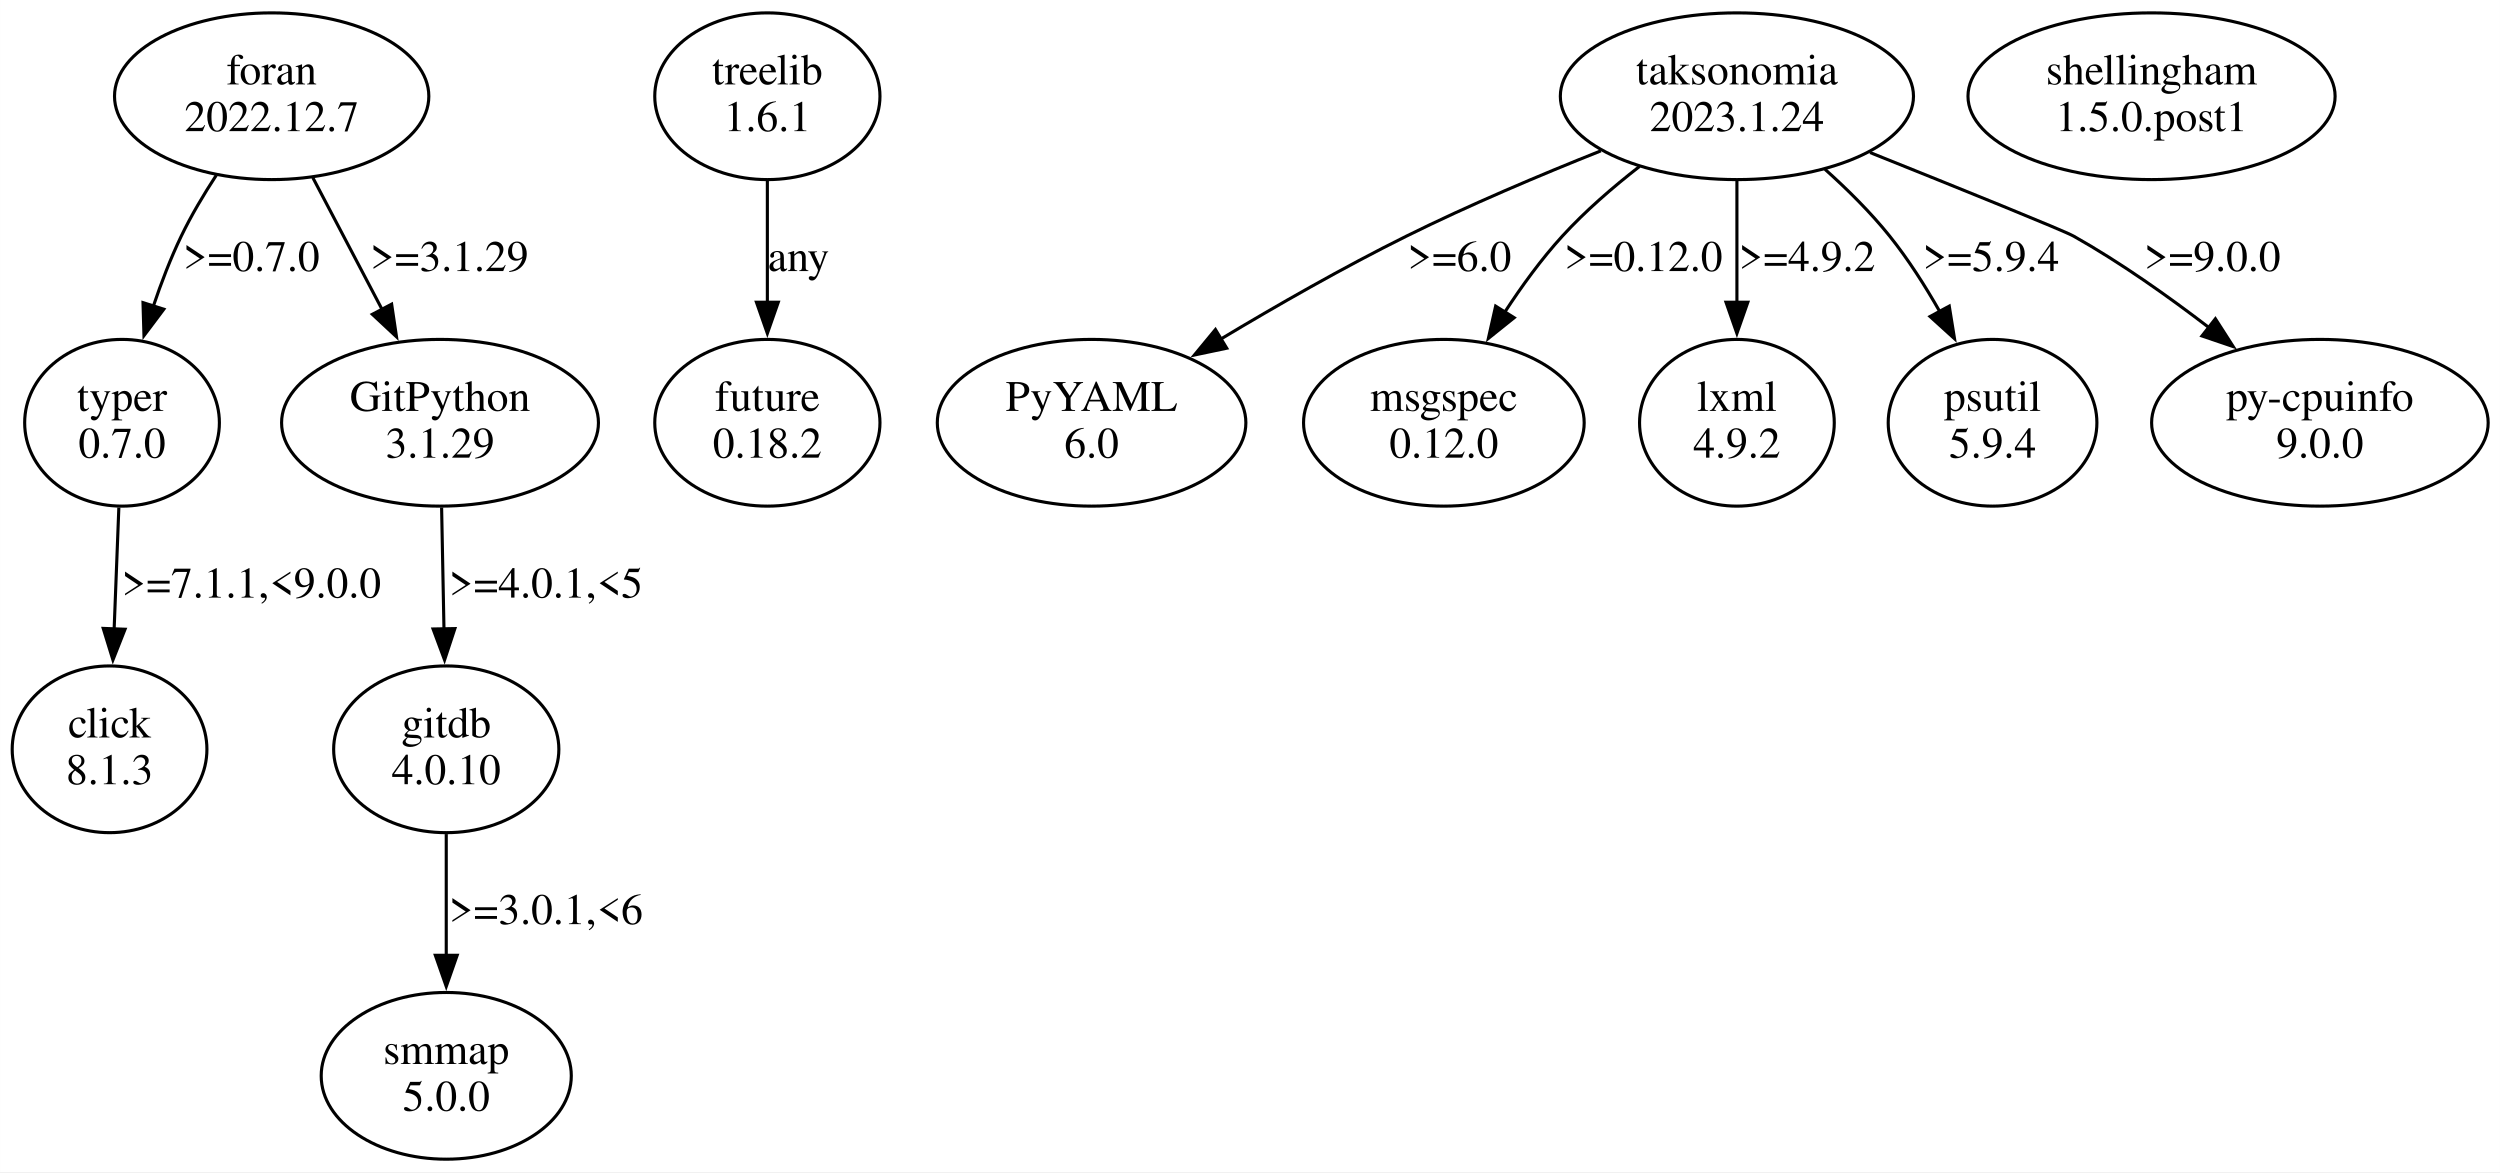
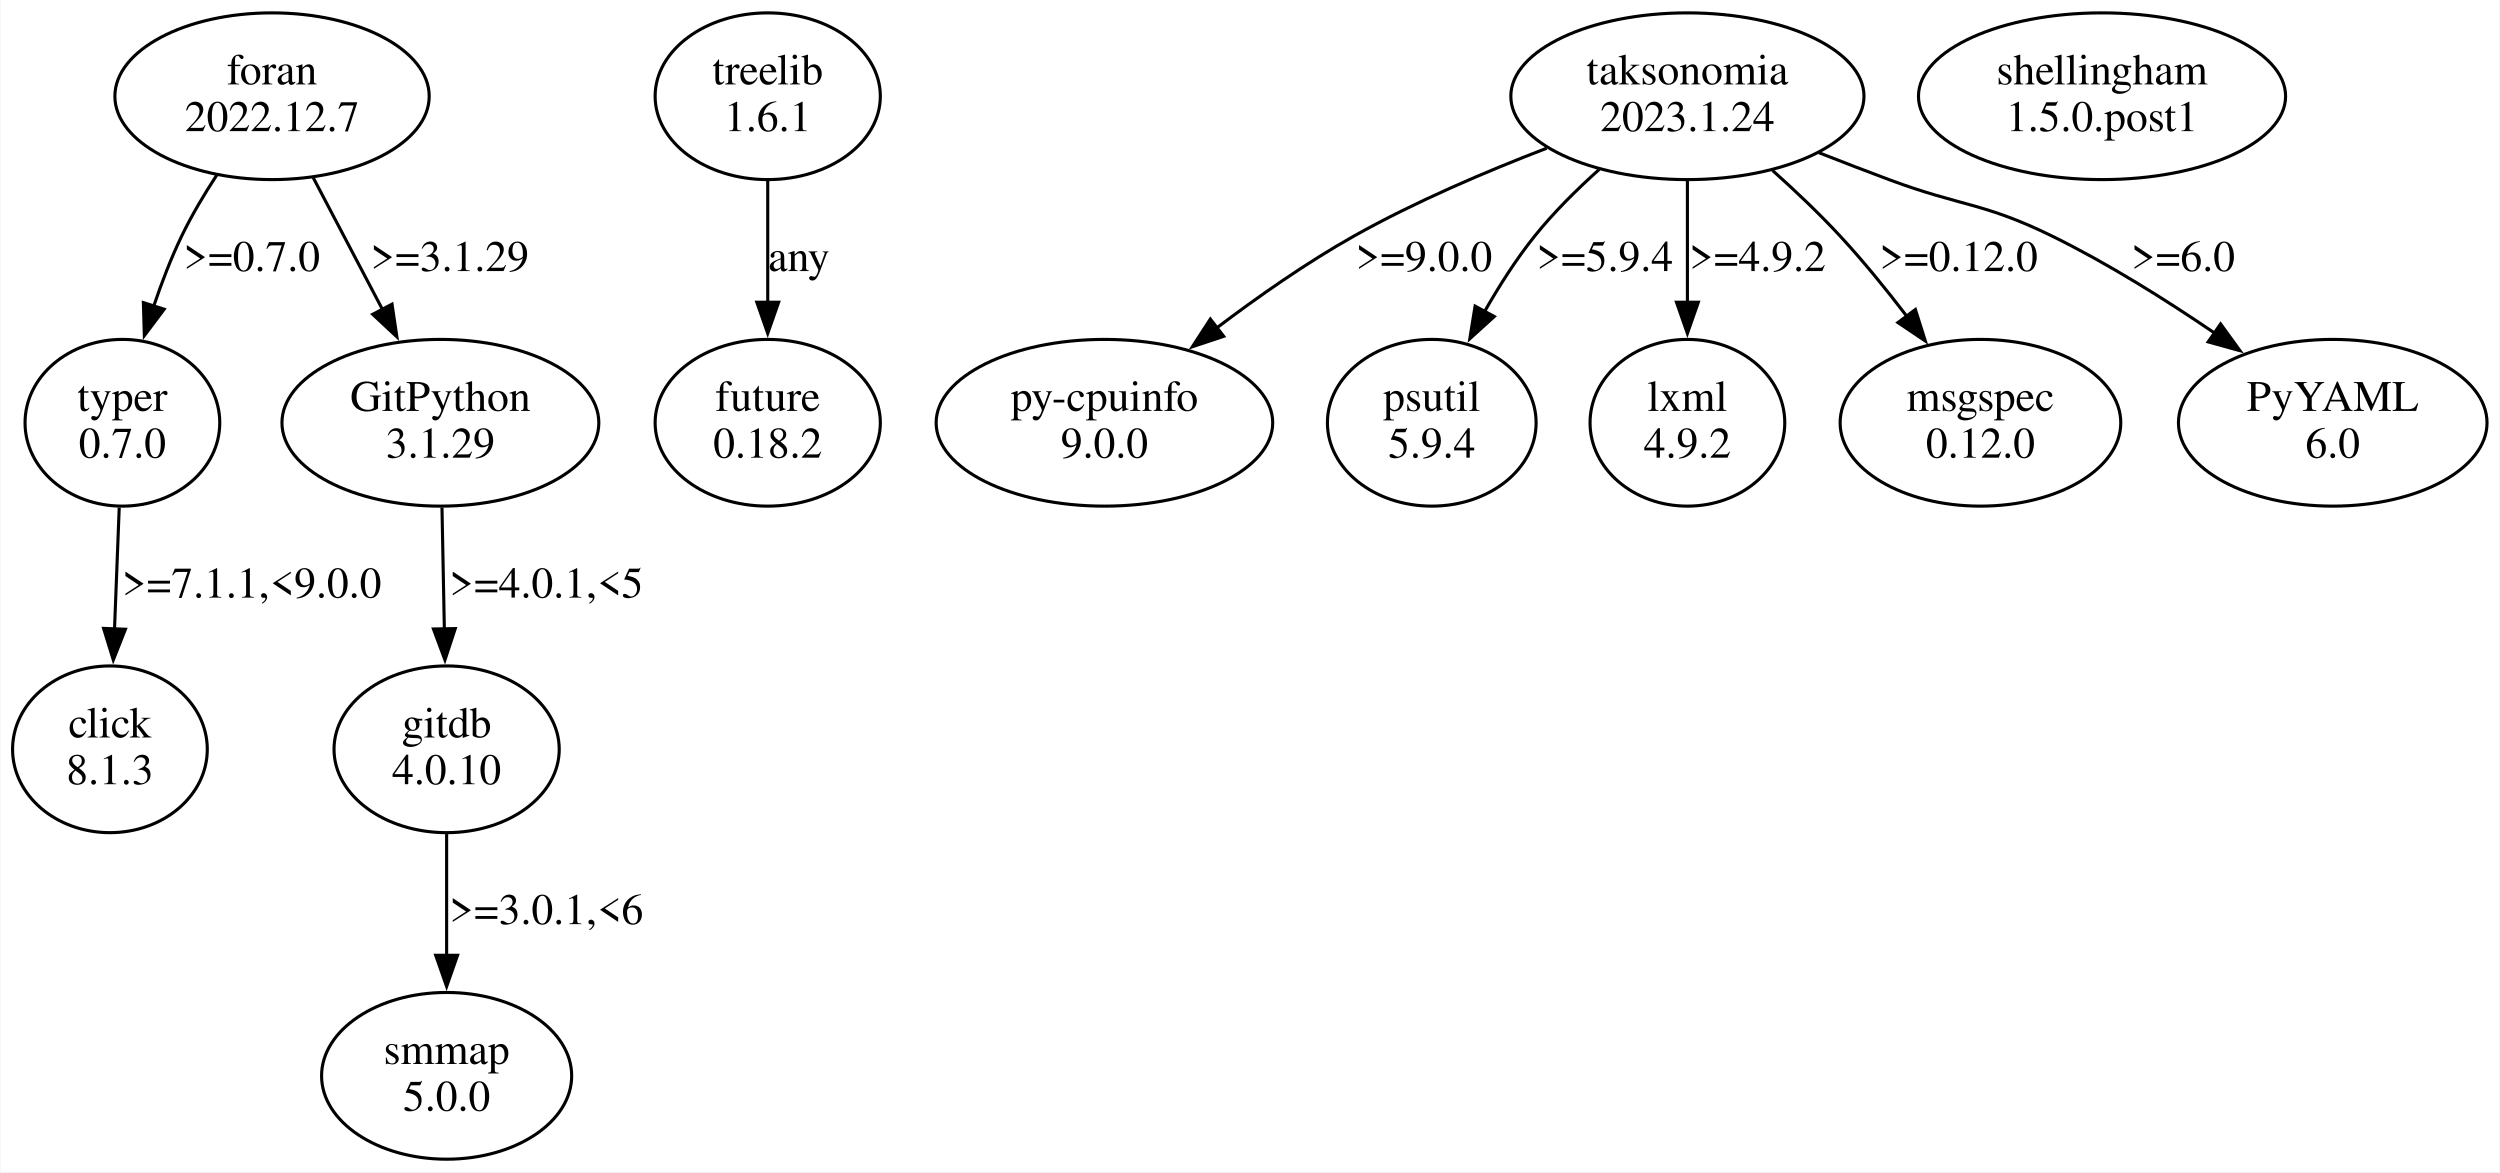
- <svg xmlns="http://www.w3.org/2000/svg" width="802pt" height="376pt" viewBox="0.00 0.00 801.85 375.96">
+ <svg xmlns="http://www.w3.org/2000/svg" width="802pt" height="376pt" viewBox="0.00 0.00 801.61 375.96">
  <g id="graph0" class="graph" transform="scale(1 1) rotate(0) translate(4 371.96)">
-     <polygon fill="white" stroke="none" points="-4,4 -4,-371.96 797.85,-371.96 797.85,4 -4,4" />
+     <polygon fill="white" stroke="none" points="-4,4 -4,-371.96 797.61,-371.96 797.61,4 -4,4" />
    <g id="node1" class="node">
      <ellipse fill="none" stroke="black" cx="35.11" cy="-236.35" rx="31.23" ry="26.74" />
      <text text-anchor="middle" x="35.11" y="-240.15" font-family="Times,serif" font-size="14.00">typer</text>
      <text text-anchor="middle" x="35.11" y="-225.15" font-family="Times,serif" font-size="14.00">0.7.0</text>
    </g>
    <g id="node2" class="node">
      <ellipse fill="none" stroke="black" cx="31.11" cy="-131.61" rx="31.23" ry="26.74" />
      <text text-anchor="middle" x="31.11" y="-135.41" font-family="Times,serif" font-size="14.00">click</text>
      <text text-anchor="middle" x="31.11" y="-120.41" font-family="Times,serif" font-size="14.00">8.1.3</text>
    </g>
    <g id="edge1" class="edge">
      <path fill="none" stroke="black" d="M34.09,-209.16C33.63,-197.32 33.08,-183.12 32.58,-170.18" />
      <polygon fill="black" stroke="black" points="36.08,-170.12 32.19,-160.27 29.08,-170.39 36.08,-170.12" />
      <text text-anchor="middle" x="76.61" y="-180.28" font-family="Times,serif" font-size="14.00">&gt;=7.1.1,&lt;9.0.0</text>
    </g>
    <g id="node3" class="node">
      <ellipse fill="none" stroke="black" cx="242.11" cy="-341.09" rx="36.12" ry="26.74" />
      <text text-anchor="middle" x="242.11" y="-344.89" font-family="Times,serif" font-size="14.00">treelib</text>
      <text text-anchor="middle" x="242.11" y="-329.89" font-family="Times,serif" font-size="14.00">1.6.1</text>
    </g>
    <g id="node4" class="node">
      <ellipse fill="none" stroke="black" cx="242.11" cy="-236.35" rx="36.12" ry="26.74" />
      <text text-anchor="middle" x="242.11" y="-240.15" font-family="Times,serif" font-size="14.00">future</text>
      <text text-anchor="middle" x="242.11" y="-225.15" font-family="Times,serif" font-size="14.00">0.18.2</text>
    </g>
    <g id="edge2" class="edge">
      <path fill="none" stroke="black" d="M242.11,-313.9C242.11,-302.06 242.11,-287.86 242.11,-274.92" />
      <polygon fill="black" stroke="black" points="245.61,-275.01 242.11,-265.01 238.61,-275.01 245.61,-275.01" />
      <text text-anchor="middle" x="252.11" y="-285.02" font-family="Times,serif" font-size="14.00">any</text>
    </g>
    <g id="node5" class="node">
-       <ellipse fill="none" stroke="black" cx="553.11" cy="-341.09" rx="56.64" ry="26.74" />
-       <text text-anchor="middle" x="553.11" y="-344.89" font-family="Times,serif" font-size="14.00">taksonomia</text>
-       <text text-anchor="middle" x="553.11" y="-329.89" font-family="Times,serif" font-size="14.00">2023.1.24</text>
+       <ellipse fill="none" stroke="black" cx="537.11" cy="-341.09" rx="56.64" ry="26.74" />
+       <text text-anchor="middle" x="537.11" y="-344.89" font-family="Times,serif" font-size="14.00">taksonomia</text>
+       <text text-anchor="middle" x="537.11" y="-329.89" font-family="Times,serif" font-size="14.00">2023.1.24</text>
    </g>
    <g id="node6" class="node">
-       <ellipse fill="none" stroke="black" cx="346.11" cy="-236.35" rx="49.49" ry="26.74" />
-       <text text-anchor="middle" x="346.11" y="-240.15" font-family="Times,serif" font-size="14.00">PyYAML</text>
-       <text text-anchor="middle" x="346.11" y="-225.15" font-family="Times,serif" font-size="14.00">6.0</text>
+       <ellipse fill="none" stroke="black" cx="350.11" cy="-236.35" rx="53.98" ry="26.74" />
+       <text text-anchor="middle" x="350.11" y="-240.15" font-family="Times,serif" font-size="14.00">py-cpuinfo</text>
+       <text text-anchor="middle" x="350.11" y="-225.15" font-family="Times,serif" font-size="14.00">9.0.0</text>
    </g>
    <g id="edge3" class="edge">
-       <path fill="none" stroke="black" d="M509.46,-323.57C490.09,-315.85 467.19,-306.17 447.11,-296.22 427.01,-286.26 405.44,-273.93 387.42,-263.12" />
-       <polygon fill="black" stroke="black" points="389.46,-260.27 379.09,-258.09 385.84,-266.26 389.46,-260.27" />
-       <text text-anchor="middle" x="464.11" y="-285.02" font-family="Times,serif" font-size="14.00">&gt;=6.0</text>
+       <path fill="none" stroke="black" d="M491.98,-324.42C472.44,-316.92 449.63,-307.18 430.11,-296.22 414.96,-287.71 399.35,-276.78 385.98,-266.66" />
+       <polygon fill="black" stroke="black" points="388.37,-264.08 378.32,-260.74 384.09,-269.62 388.37,-264.08" />
+       <text text-anchor="middle" x="452.61" y="-285.02" font-family="Times,serif" font-size="14.00">&gt;=9.0.0</text>
    </g>
    <g id="node7" class="node">
-       <ellipse fill="none" stroke="black" cx="459.11" cy="-236.35" rx="45.01" ry="26.74" />
-       <text text-anchor="middle" x="459.11" y="-240.15" font-family="Times,serif" font-size="14.00">msgspec</text>
-       <text text-anchor="middle" x="459.11" y="-225.15" font-family="Times,serif" font-size="14.00">0.12.0</text>
+       <ellipse fill="none" stroke="black" cx="455.11" cy="-236.35" rx="33.47" ry="26.74" />
+       <text text-anchor="middle" x="455.11" y="-240.15" font-family="Times,serif" font-size="14.00">psutil</text>
+       <text text-anchor="middle" x="455.11" y="-225.15" font-family="Times,serif" font-size="14.00">5.9.4</text>
    </g>
    <g id="edge4" class="edge">
-       <path fill="none" stroke="black" d="M521.88,-318.58C513.35,-311.94 504.44,-304.25 497.11,-296.22 490.39,-288.86 484.08,-280.18 478.61,-271.78" />
-       <polygon fill="black" stroke="black" points="481.66,-270.05 473.39,-263.42 475.72,-273.76 481.66,-270.05" />
-       <text text-anchor="middle" x="523.11" y="-285.02" font-family="Times,serif" font-size="14.00">&gt;=0.12.0</text>
+       <path fill="none" stroke="black" d="M508.86,-317.65C501.62,-311.17 494.18,-303.79 488.11,-296.22 482.17,-288.81 476.69,-280.19 471.96,-271.87" />
+       <polygon fill="black" stroke="black" points="475.16,-270.43 467.32,-263.31 469.01,-273.77 475.16,-270.43" />
+       <text text-anchor="middle" x="510.61" y="-285.02" font-family="Times,serif" font-size="14.00">&gt;=5.9.4</text>
    </g>
    <g id="node8" class="node">
-       <ellipse fill="none" stroke="black" cx="553.11" cy="-236.35" rx="31.23" ry="26.74" />
-       <text text-anchor="middle" x="553.11" y="-240.15" font-family="Times,serif" font-size="14.00">lxml</text>
-       <text text-anchor="middle" x="553.11" y="-225.15" font-family="Times,serif" font-size="14.00">4.9.2</text>
+       <ellipse fill="none" stroke="black" cx="537.11" cy="-236.35" rx="31.23" ry="26.74" />
+       <text text-anchor="middle" x="537.11" y="-240.15" font-family="Times,serif" font-size="14.00">lxml</text>
+       <text text-anchor="middle" x="537.11" y="-225.15" font-family="Times,serif" font-size="14.00">4.9.2</text>
    </g>
    <g id="edge5" class="edge">
-       <path fill="none" stroke="black" d="M553.11,-313.9C553.11,-302.06 553.11,-287.86 553.11,-274.92" />
-       <polygon fill="black" stroke="black" points="556.61,-275.01 553.11,-265.01 549.61,-275.01 556.61,-275.01" />
-       <text text-anchor="middle" x="575.61" y="-285.02" font-family="Times,serif" font-size="14.00">&gt;=4.9.2</text>
+       <path fill="none" stroke="black" d="M537.11,-313.9C537.11,-302.06 537.11,-287.86 537.11,-274.92" />
+       <polygon fill="black" stroke="black" points="540.61,-275.01 537.11,-265.01 533.61,-275.01 540.61,-275.01" />
+       <text text-anchor="middle" x="559.61" y="-285.02" font-family="Times,serif" font-size="14.00">&gt;=4.9.2</text>
    </g>
    <g id="node9" class="node">
-       <ellipse fill="none" stroke="black" cx="635.11" cy="-236.35" rx="33.47" ry="26.74" />
-       <text text-anchor="middle" x="635.11" y="-240.15" font-family="Times,serif" font-size="14.00">psutil</text>
-       <text text-anchor="middle" x="635.11" y="-225.15" font-family="Times,serif" font-size="14.00">5.9.4</text>
+       <ellipse fill="none" stroke="black" cx="631.11" cy="-236.35" rx="45.01" ry="26.74" />
+       <text text-anchor="middle" x="631.11" y="-240.15" font-family="Times,serif" font-size="14.00">msgspec</text>
+       <text text-anchor="middle" x="631.11" y="-225.15" font-family="Times,serif" font-size="14.00">0.12.0</text>
    </g>
    <g id="edge6" class="edge">
-       <path fill="none" stroke="black" d="M581.37,-317.65C588.6,-311.17 596.04,-303.79 602.11,-296.22 608.05,-288.81 613.54,-280.19 618.26,-271.87" />
-       <polygon fill="black" stroke="black" points="621.22,-273.77 622.91,-263.31 615.06,-270.43 621.22,-273.77" />
-       <text text-anchor="middle" x="634.61" y="-285.02" font-family="Times,serif" font-size="14.00">&gt;=5.9.4</text>
+       <path fill="none" stroke="black" d="M564.42,-317.28C571.73,-310.74 579.44,-303.43 586.11,-296.22 593.49,-288.25 600.9,-279.13 607.51,-270.48" />
+       <polygon fill="black" stroke="black" points="610.24,-272.68 613.43,-262.58 604.64,-268.49 610.24,-272.68" />
+       <text text-anchor="middle" x="624.11" y="-285.02" font-family="Times,serif" font-size="14.00">&gt;=0.12.0</text>
    </g>
    <g id="node10" class="node">
-       <ellipse fill="none" stroke="black" cx="740.11" cy="-236.35" rx="53.98" ry="26.74" />
-       <text text-anchor="middle" x="740.11" y="-240.15" font-family="Times,serif" font-size="14.00">py-cpuinfo</text>
-       <text text-anchor="middle" x="740.11" y="-225.15" font-family="Times,serif" font-size="14.00">9.0.0</text>
+       <ellipse fill="none" stroke="black" cx="744.11" cy="-236.35" rx="49.49" ry="26.74" />
+       <text text-anchor="middle" x="744.11" y="-240.15" font-family="Times,serif" font-size="14.00">PyYAML</text>
+       <text text-anchor="middle" x="744.11" y="-225.15" font-family="Times,serif" font-size="14.00">6.0</text>
    </g>
    <g id="edge7" class="edge">
-       <path fill="none" stroke="black" d="M595.82,-323.03C624.63,-311.48 657.96,-298 661.11,-296.22 676.13,-287.76 691.56,-276.84 704.75,-266.71" />
-       <polygon fill="black" stroke="black" points="706.59,-269.71 712.31,-260.79 702.28,-264.2 706.59,-269.71" />
-       <text text-anchor="middle" x="705.61" y="-285.02" font-family="Times,serif" font-size="14.00">&gt;=9.0.0</text>
+       <path fill="none" stroke="black" d="M579.31,-322.97C586.88,-319.99 594.71,-316.97 602.11,-314.22 625.04,-305.7 632.16,-307 654.11,-296.22 672.02,-287.43 690.65,-275.73 706.29,-265.07" />
+       <polygon fill="black" stroke="black" points="708.14,-268.05 714.36,-259.47 704.15,-262.29 708.14,-268.05" />
+       <text text-anchor="middle" x="696.11" y="-285.02" font-family="Times,serif" font-size="14.00">&gt;=6.0</text>
    </g>
    <g id="node11" class="node">
-       <ellipse fill="none" stroke="black" cx="686.11" cy="-341.09" rx="58.88" ry="26.74" />
-       <text text-anchor="middle" x="686.11" y="-344.89" font-family="Times,serif" font-size="14.00">shellingham</text>
-       <text text-anchor="middle" x="686.11" y="-329.89" font-family="Times,serif" font-size="14.00">1.5.0.post1</text>
+       <ellipse fill="none" stroke="black" cx="670.11" cy="-341.09" rx="58.88" ry="26.74" />
+       <text text-anchor="middle" x="670.11" y="-344.89" font-family="Times,serif" font-size="14.00">shellingham</text>
+       <text text-anchor="middle" x="670.11" y="-329.89" font-family="Times,serif" font-size="14.00">1.5.0.post1</text>
    </g>
    <g id="node12" class="node">
      <ellipse fill="none" stroke="black" cx="83.11" cy="-341.09" rx="50.41" ry="26.74" />
      <text text-anchor="middle" x="83.11" y="-344.89" font-family="Times,serif" font-size="14.00">foran</text>
      <text text-anchor="middle" x="83.11" y="-329.89" font-family="Times,serif" font-size="14.00">2022.12.7</text>
    </g>
    <g id="edge9" class="edge">
      <path fill="none" stroke="black" d="M65.33,-315.73C61.3,-309.56 57.28,-302.8 54.11,-296.22 50.7,-289.13 47.69,-281.28 45.13,-273.68" />
      <polygon fill="black" stroke="black" points="48.51,-272.77 42.15,-264.3 41.84,-274.89 48.51,-272.77" />
      <text text-anchor="middle" x="76.61" y="-285.02" font-family="Times,serif" font-size="14.00">&gt;=0.7.0</text>
    </g>
    <g id="node13" class="node">
      <ellipse fill="none" stroke="black" cx="137.11" cy="-236.35" rx="50.82" ry="26.74" />
      <text text-anchor="middle" x="137.11" y="-240.15" font-family="Times,serif" font-size="14.00">GitPython</text>
      <text text-anchor="middle" x="137.11" y="-225.15" font-family="Times,serif" font-size="14.00">3.1.29</text>
    </g>
    <g id="edge8" class="edge">
      <path fill="none" stroke="black" d="M96.32,-314.96C103.06,-302.15 111.35,-286.36 118.7,-272.37" />
      <polygon fill="black" stroke="black" points="121.59,-274.4 123.15,-263.92 115.4,-271.14 121.59,-274.4" />
      <text text-anchor="middle" x="140.11" y="-285.02" font-family="Times,serif" font-size="14.00">&gt;=3.1.29</text>
    </g>
    <g id="node14" class="node">
      <ellipse fill="none" stroke="black" cx="139.11" cy="-131.61" rx="36.12" ry="26.74" />
      <text text-anchor="middle" x="139.11" y="-135.41" font-family="Times,serif" font-size="14.00">gitdb</text>
      <text text-anchor="middle" x="139.11" y="-120.41" font-family="Times,serif" font-size="14.00">4.0.10</text>
    </g>
    <g id="edge10" class="edge">
      <path fill="none" stroke="black" d="M137.62,-209.16C137.85,-197.32 138.13,-183.12 138.38,-170.18" />
      <polygon fill="black" stroke="black" points="141.88,-170.33 138.57,-160.27 134.88,-170.2 141.88,-170.33" />
      <text text-anchor="middle" x="171.11" y="-180.28" font-family="Times,serif" font-size="14.00">&gt;=4.0.1,&lt;5</text>
    </g>
    <g id="node15" class="node">
      <ellipse fill="none" stroke="black" cx="139.11" cy="-26.87" rx="40.11" ry="26.74" />
      <text text-anchor="middle" x="139.11" y="-30.67" font-family="Times,serif" font-size="14.00">smmap</text>
      <text text-anchor="middle" x="139.11" y="-15.67" font-family="Times,serif" font-size="14.00">5.0.0</text>
    </g>
    <g id="edge11" class="edge">
      <path fill="none" stroke="black" d="M139.11,-104.42C139.11,-92.58 139.11,-78.38 139.11,-65.44" />
      <polygon fill="black" stroke="black" points="142.61,-65.53 139.11,-55.53 135.61,-65.53 142.61,-65.53" />
      <text text-anchor="middle" x="171.11" y="-75.54" font-family="Times,serif" font-size="14.00">&gt;=3.0.1,&lt;6</text>
    </g>
  </g>
</svg>
